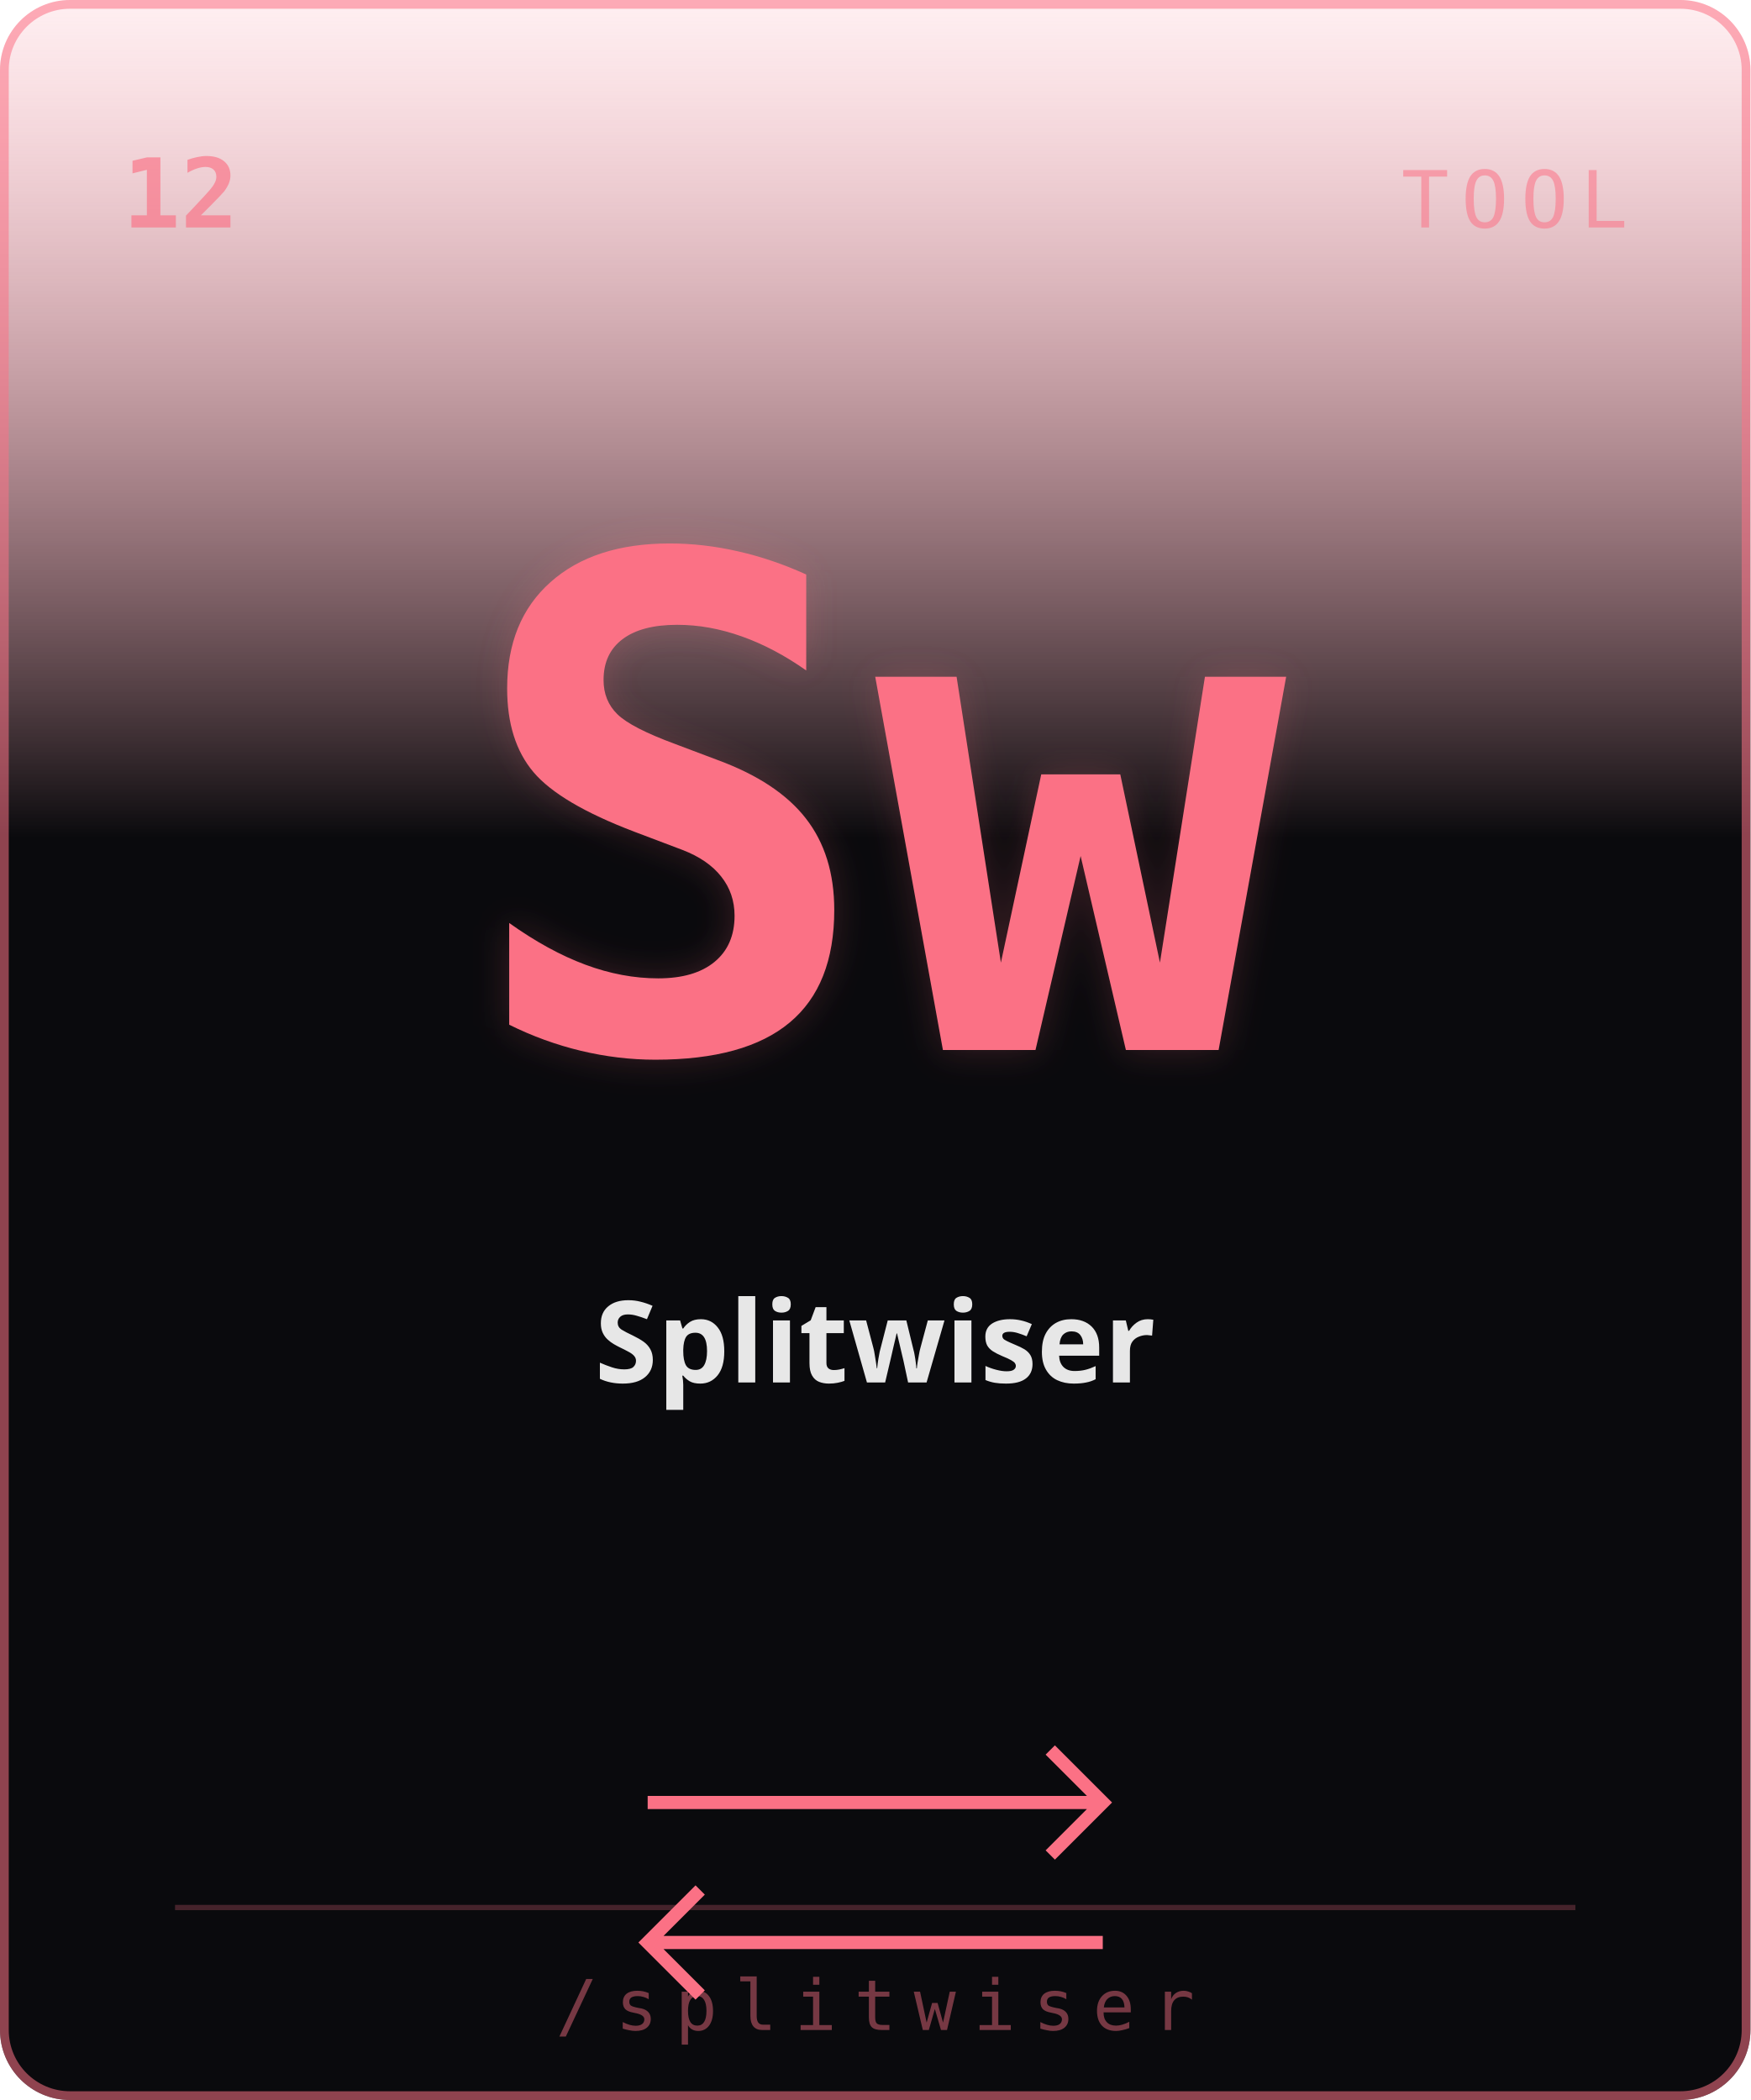
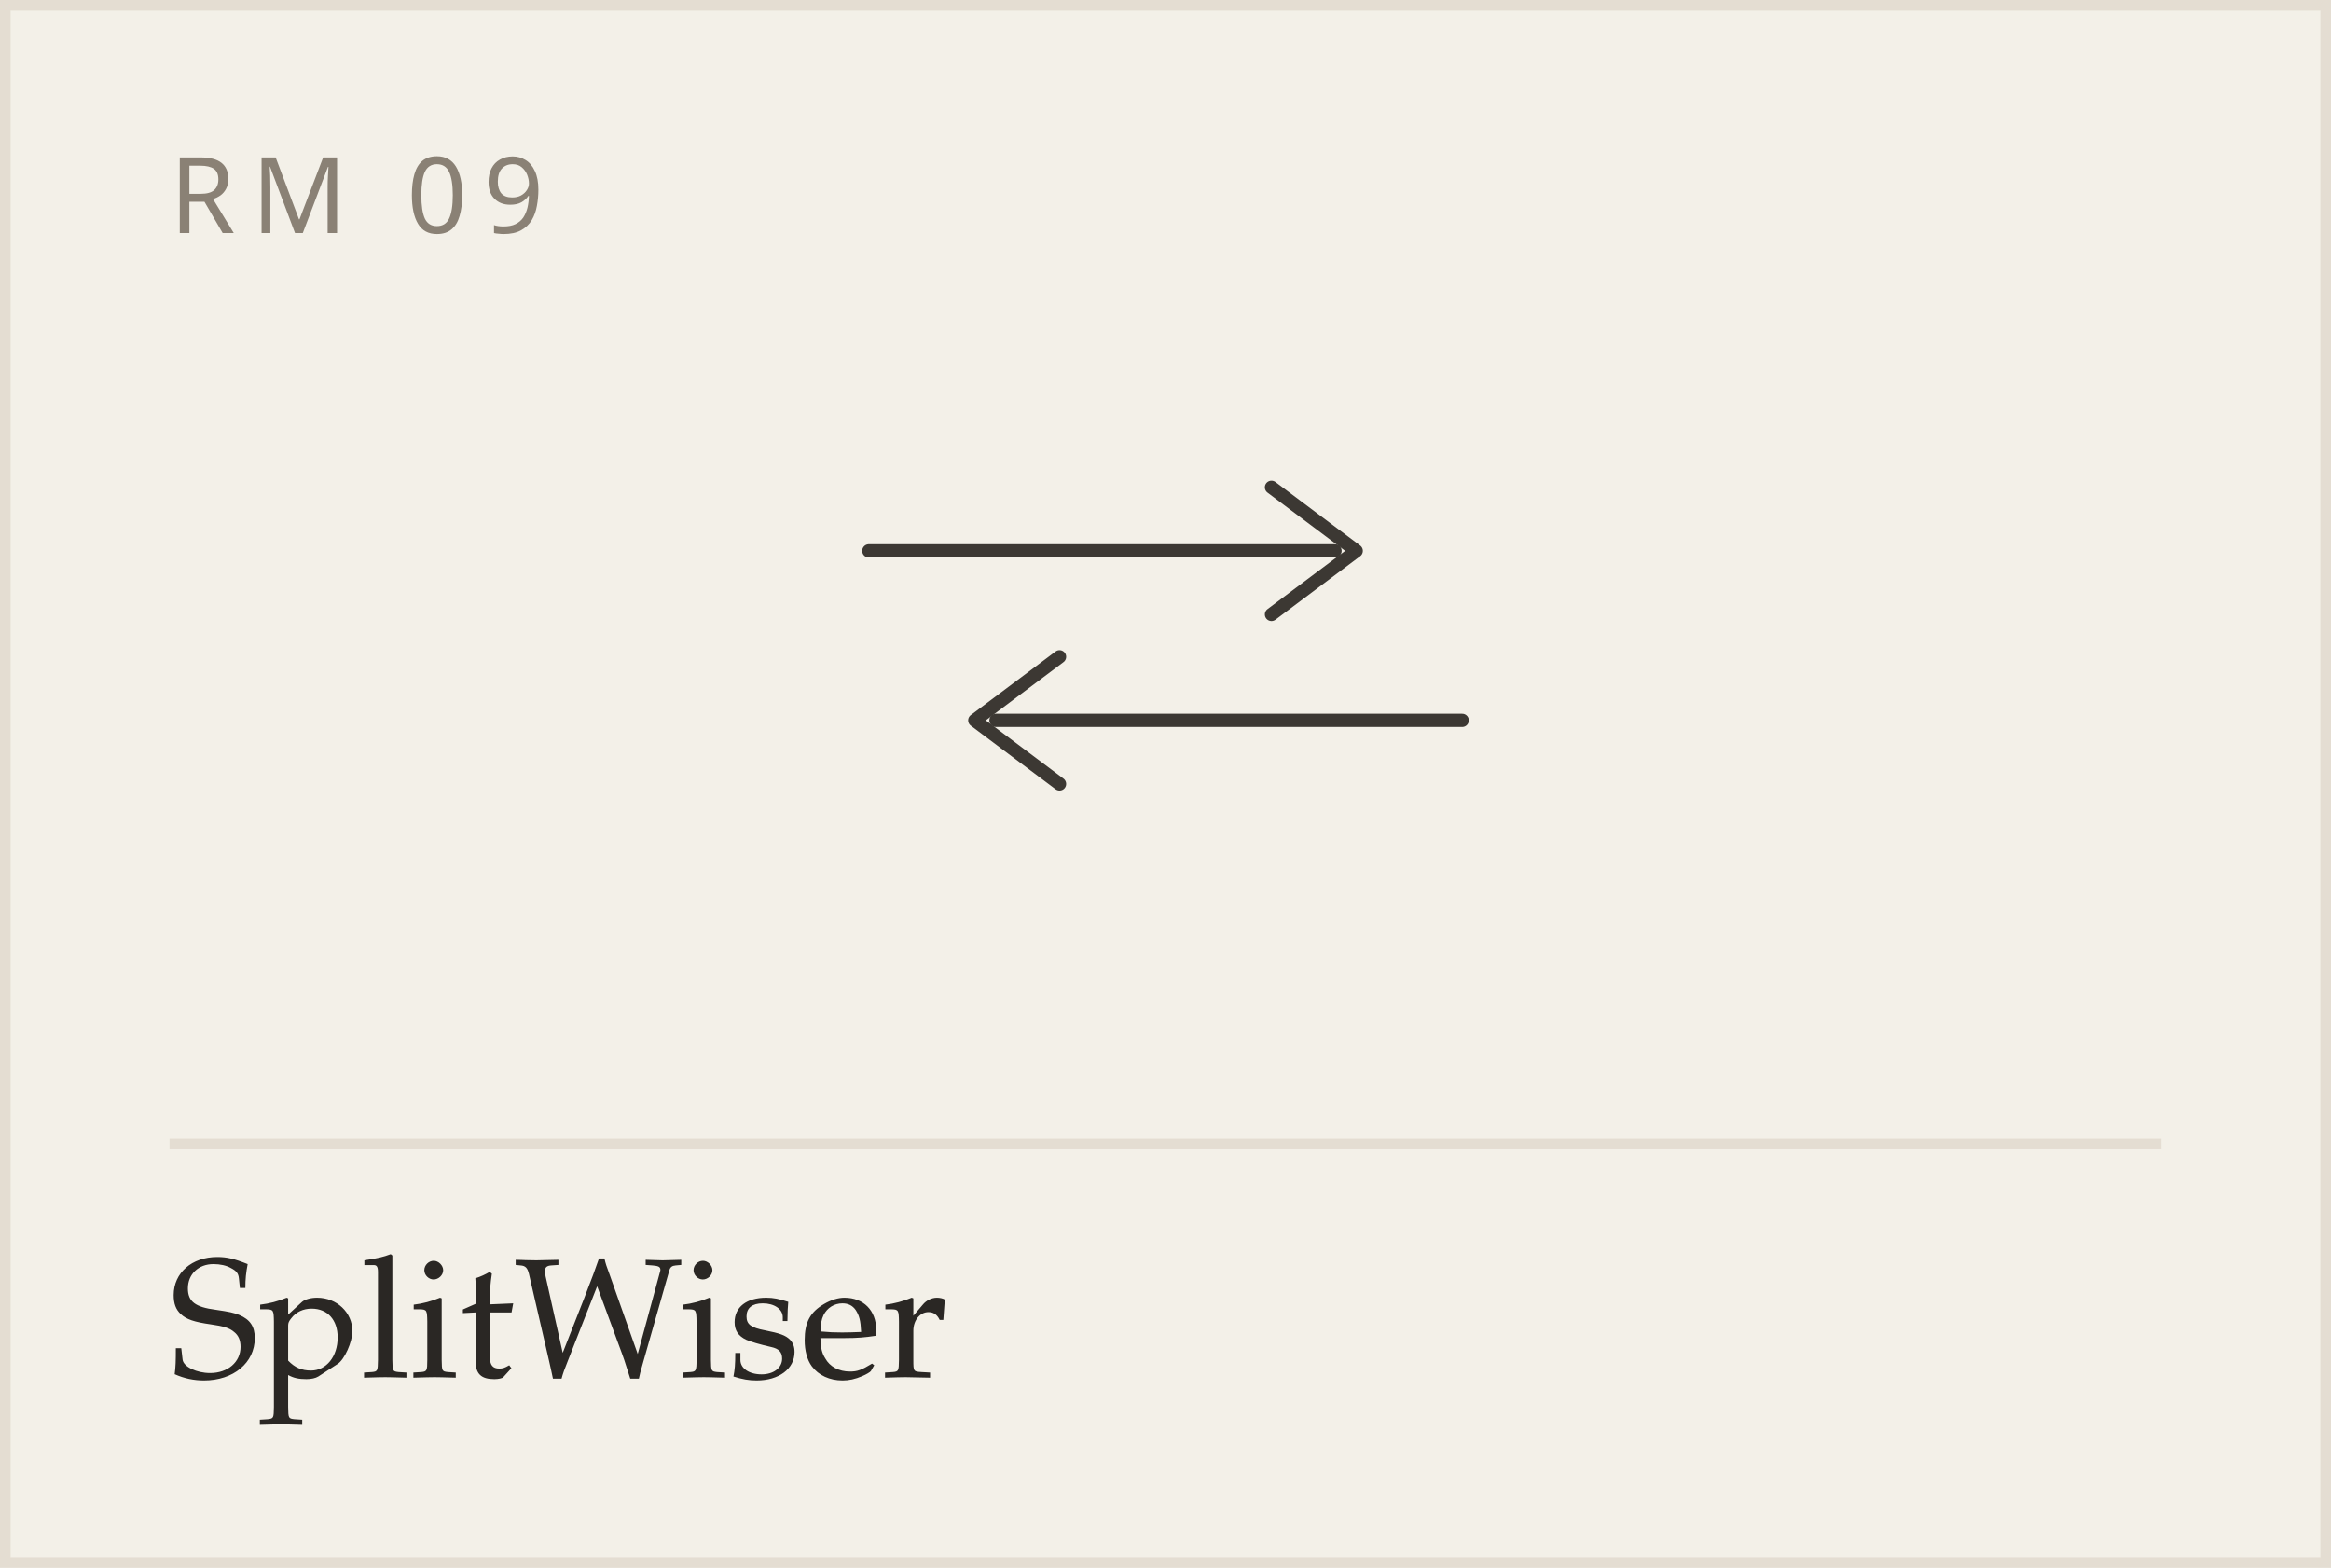
- <svg xmlns="http://www.w3.org/2000/svg" viewBox="0 0 200 240" width="200" height="240" role="img" aria-label="Splitwiser">
-   <defs>
-     <linearGradient id="bg" x1="0" y1="0" x2="0" y2="1">
-       <stop offset="0" stop-color="#fb7185" stop-opacity="0.10" />
-       <stop offset="0.4" stop-color="#0a0a0d" stop-opacity="1" />
-       <stop offset="1" stop-color="#0a0a0d" stop-opacity="1" />
-     </linearGradient>
-     <filter id="glow" x="-30%" y="-30%" width="160%" height="160%">
-       <feGaussianBlur stdDeviation="2" />
-     </filter>
-   </defs>
-   <rect width="200" height="240" rx="8" ry="8" fill="url(#bg)" />
-   <rect x="0.5" y="0.5" width="199" height="239" rx="7.5" ry="7.5" fill="none" stroke="#fb7185" stroke-opacity="0.55" stroke-width="1">
-     <animate attributeName="stroke-opacity" values="0.55;0.95;0.55" dur="3.2s" repeatCount="indefinite" />
-   </rect>
-   <text x="14" y="26" font-family="ui-monospace, SFMono-Regular, Menlo, monospace" font-size="11" font-weight="700" fill="#fb7185" fill-opacity="0.65">12</text>
-   <text x="186" y="26" text-anchor="end" font-family="ui-monospace, SFMono-Regular, Menlo, monospace" font-size="9" letter-spacing="1.4" fill="#fb7185" fill-opacity="0.55">TOOL</text>
-   <text x="100" y="120" text-anchor="middle" font-family="ui-monospace, SFMono-Regular, Menlo, monospace" font-size="78" font-weight="800" fill="#fb7185" fill-opacity="0.20" filter="url(#glow)">Sw</text>
-   <text x="100" y="120" text-anchor="middle" font-family="ui-monospace, SFMono-Regular, Menlo, monospace" font-size="78" font-weight="800" fill="#fb7185">Sw</text>
-   <text x="100" y="158" text-anchor="middle" font-family="ui-sans-serif, system-ui, sans-serif" font-size="13" font-weight="600" fill="#fafafa" fill-opacity="0.92">Splitwiser</text>
-   <g transform="translate(70,200)" stroke="#fb7185" fill="none" stroke-width="1.5">
-     <path d="M 4 6 L 56 6 M 50 0 l 6 6 l -6 6" />
-     <path d="M 56 22 L 4 22 M 10 16 l -6 6 l 6 6" />
+ <svg xmlns="http://www.w3.org/2000/svg" viewBox="0 0 220 148" width="220" height="148" role="img" aria-label="SplitWiser">
+   <rect width="220" height="148" fill="#f3f0e8" />
+   <rect x="0.5" y="0.5" width="219" height="147" fill="none" stroke="#e4ddd2" />
+   <text x="16" y="22" font-family="ui-sans-serif, system-ui, sans-serif" font-size="10" letter-spacing="1.5" fill="#8a8175">RM 09</text>
+   <g transform="translate(78,40)" fill="none" stroke="#3c3833" stroke-width="1.25" stroke-linejoin="round" stroke-linecap="round">
+     <path d="M4 12 H48" />
+     <path d="M42 6 L50 12 L42 18" />
+     <path d="M60 28 H16" />
+     <path d="M22 22 L14 28 L22 34" />
  </g>
-   <line x1="20" y1="218" x2="180" y2="218" stroke="#fb7185" stroke-opacity="0.25" stroke-width="0.6" />
-   <text x="100" y="232" text-anchor="middle" font-family="ui-monospace, SFMono-Regular, Menlo, monospace" font-size="8" letter-spacing="2" fill="#fb7185" fill-opacity="0.45">/splitwiser</text>
+   <line x1="16" y1="108" x2="204" y2="108" stroke="#e4ddd2" />
+   <text x="16" y="130" font-family="Georgia, 'Iowan Old Style', Palatino, serif" font-size="16" fill="#2a2724">SplitWiser</text>
</svg>
